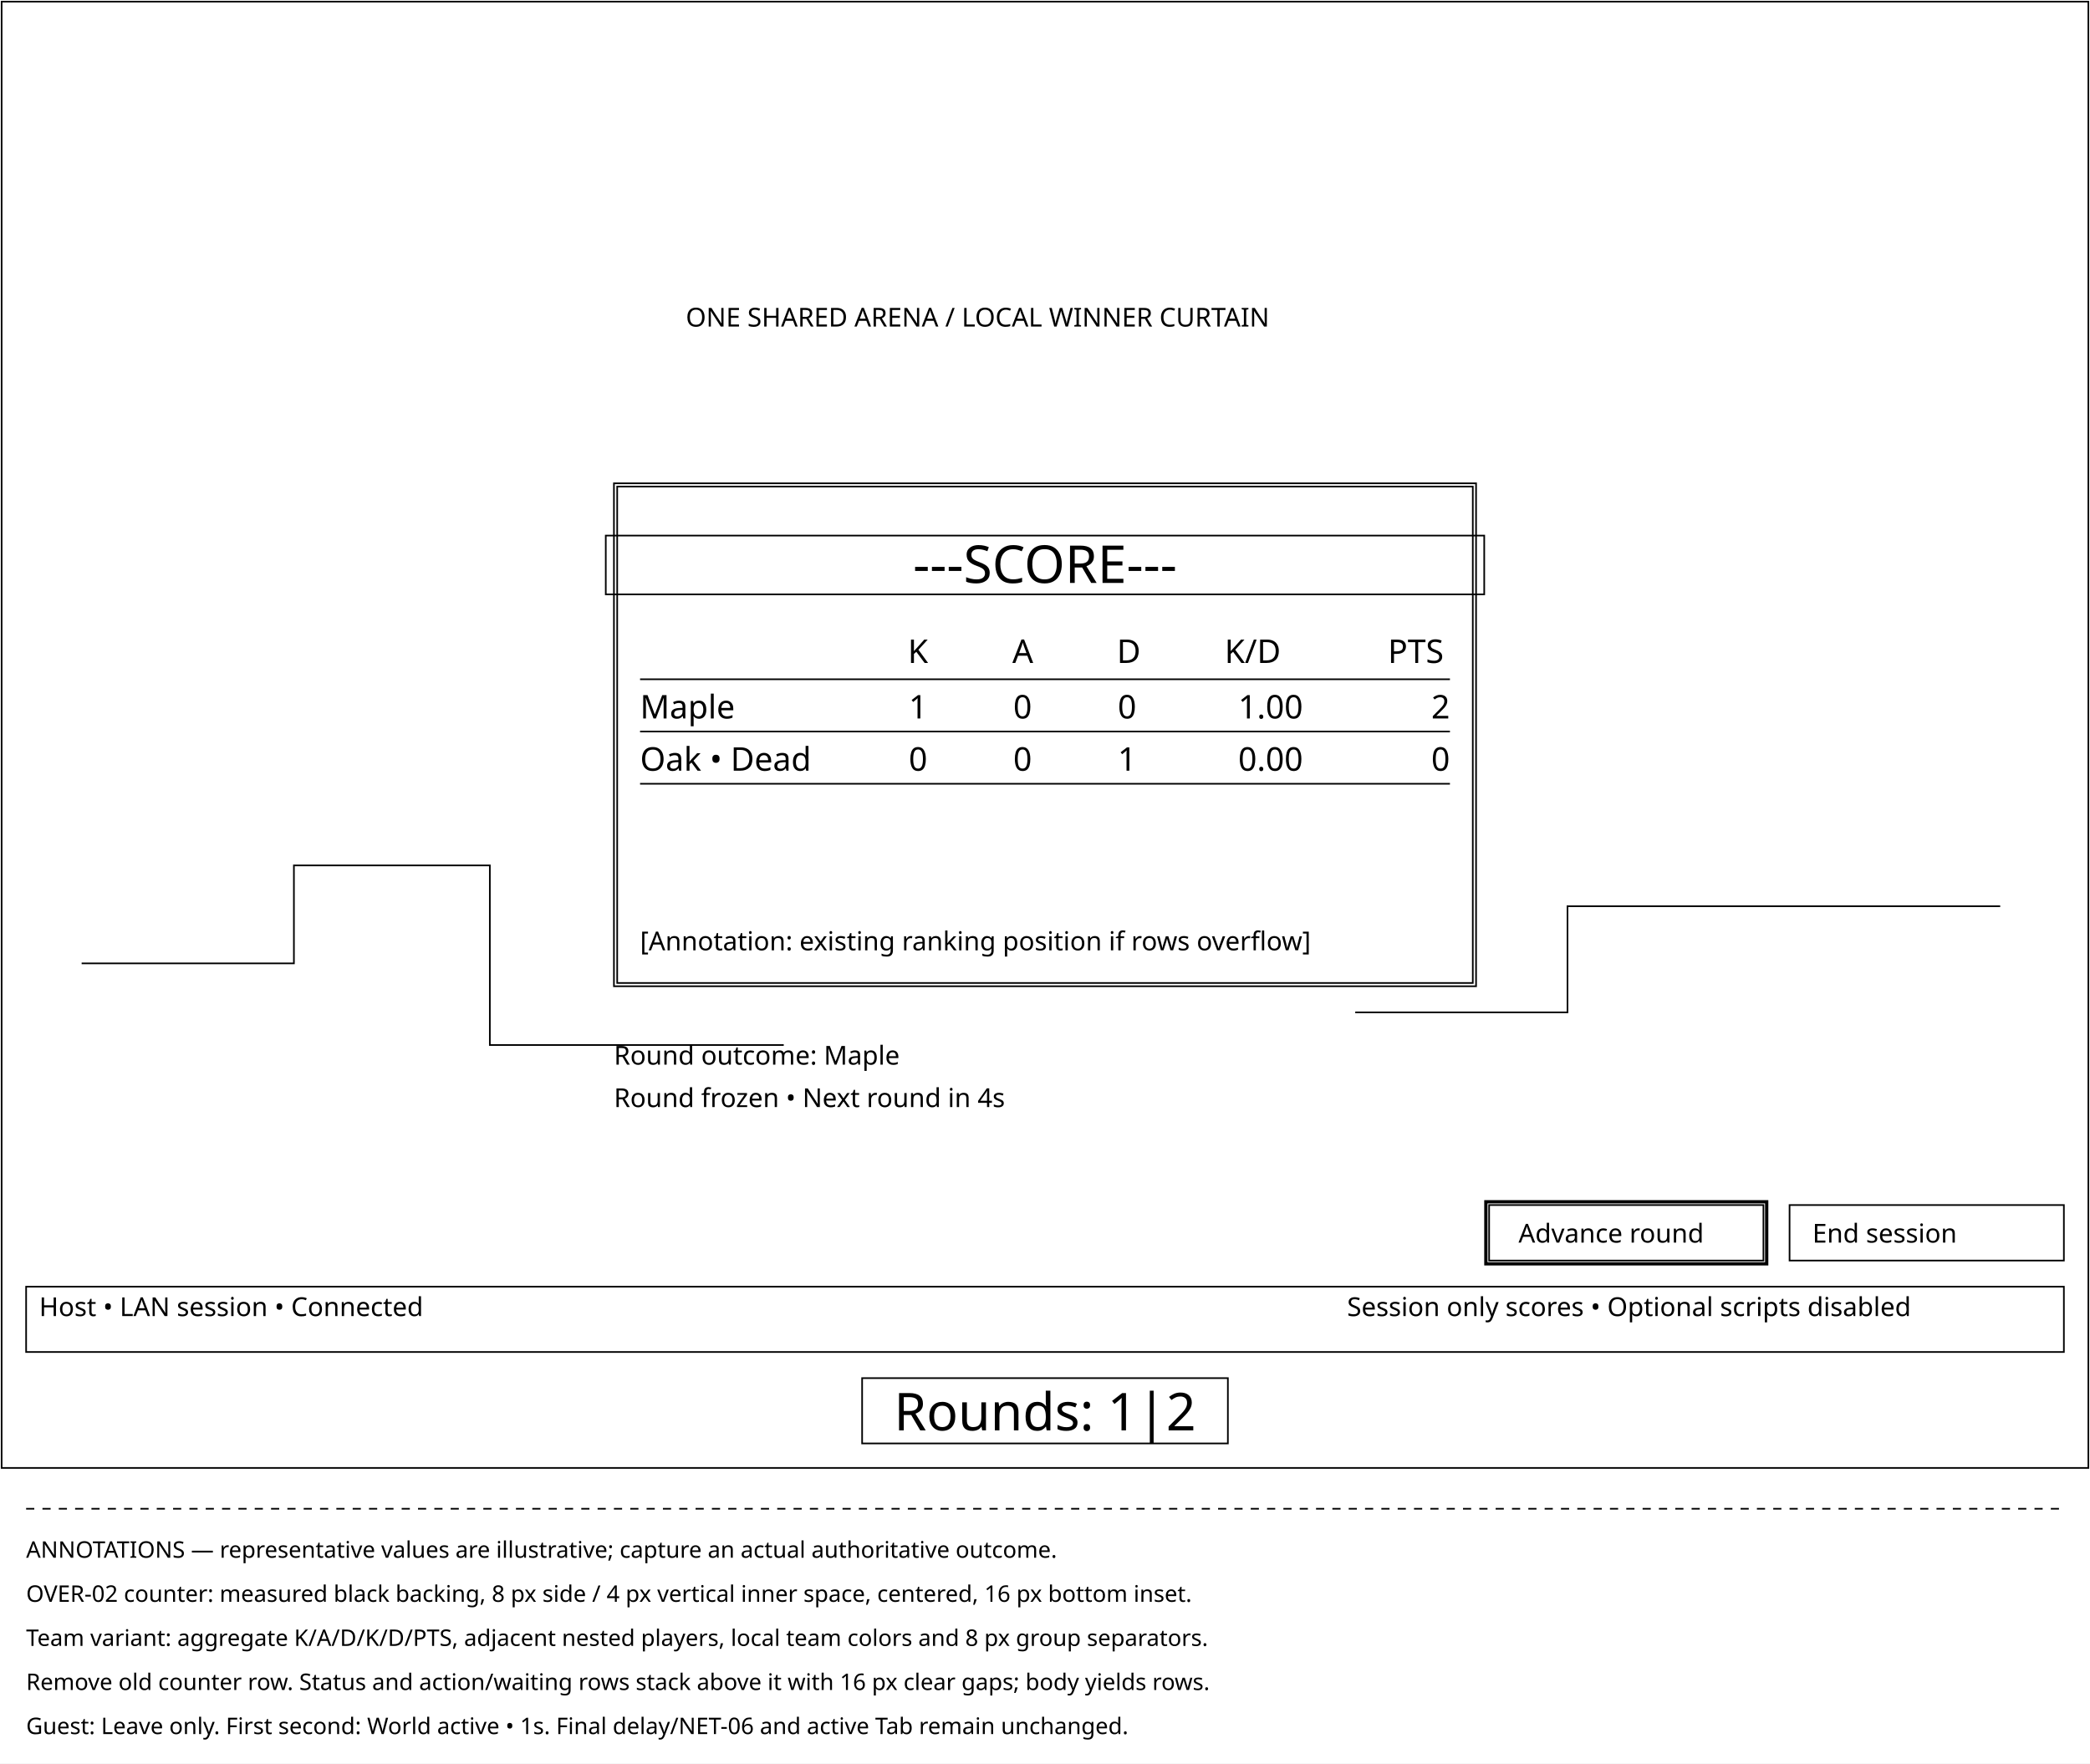
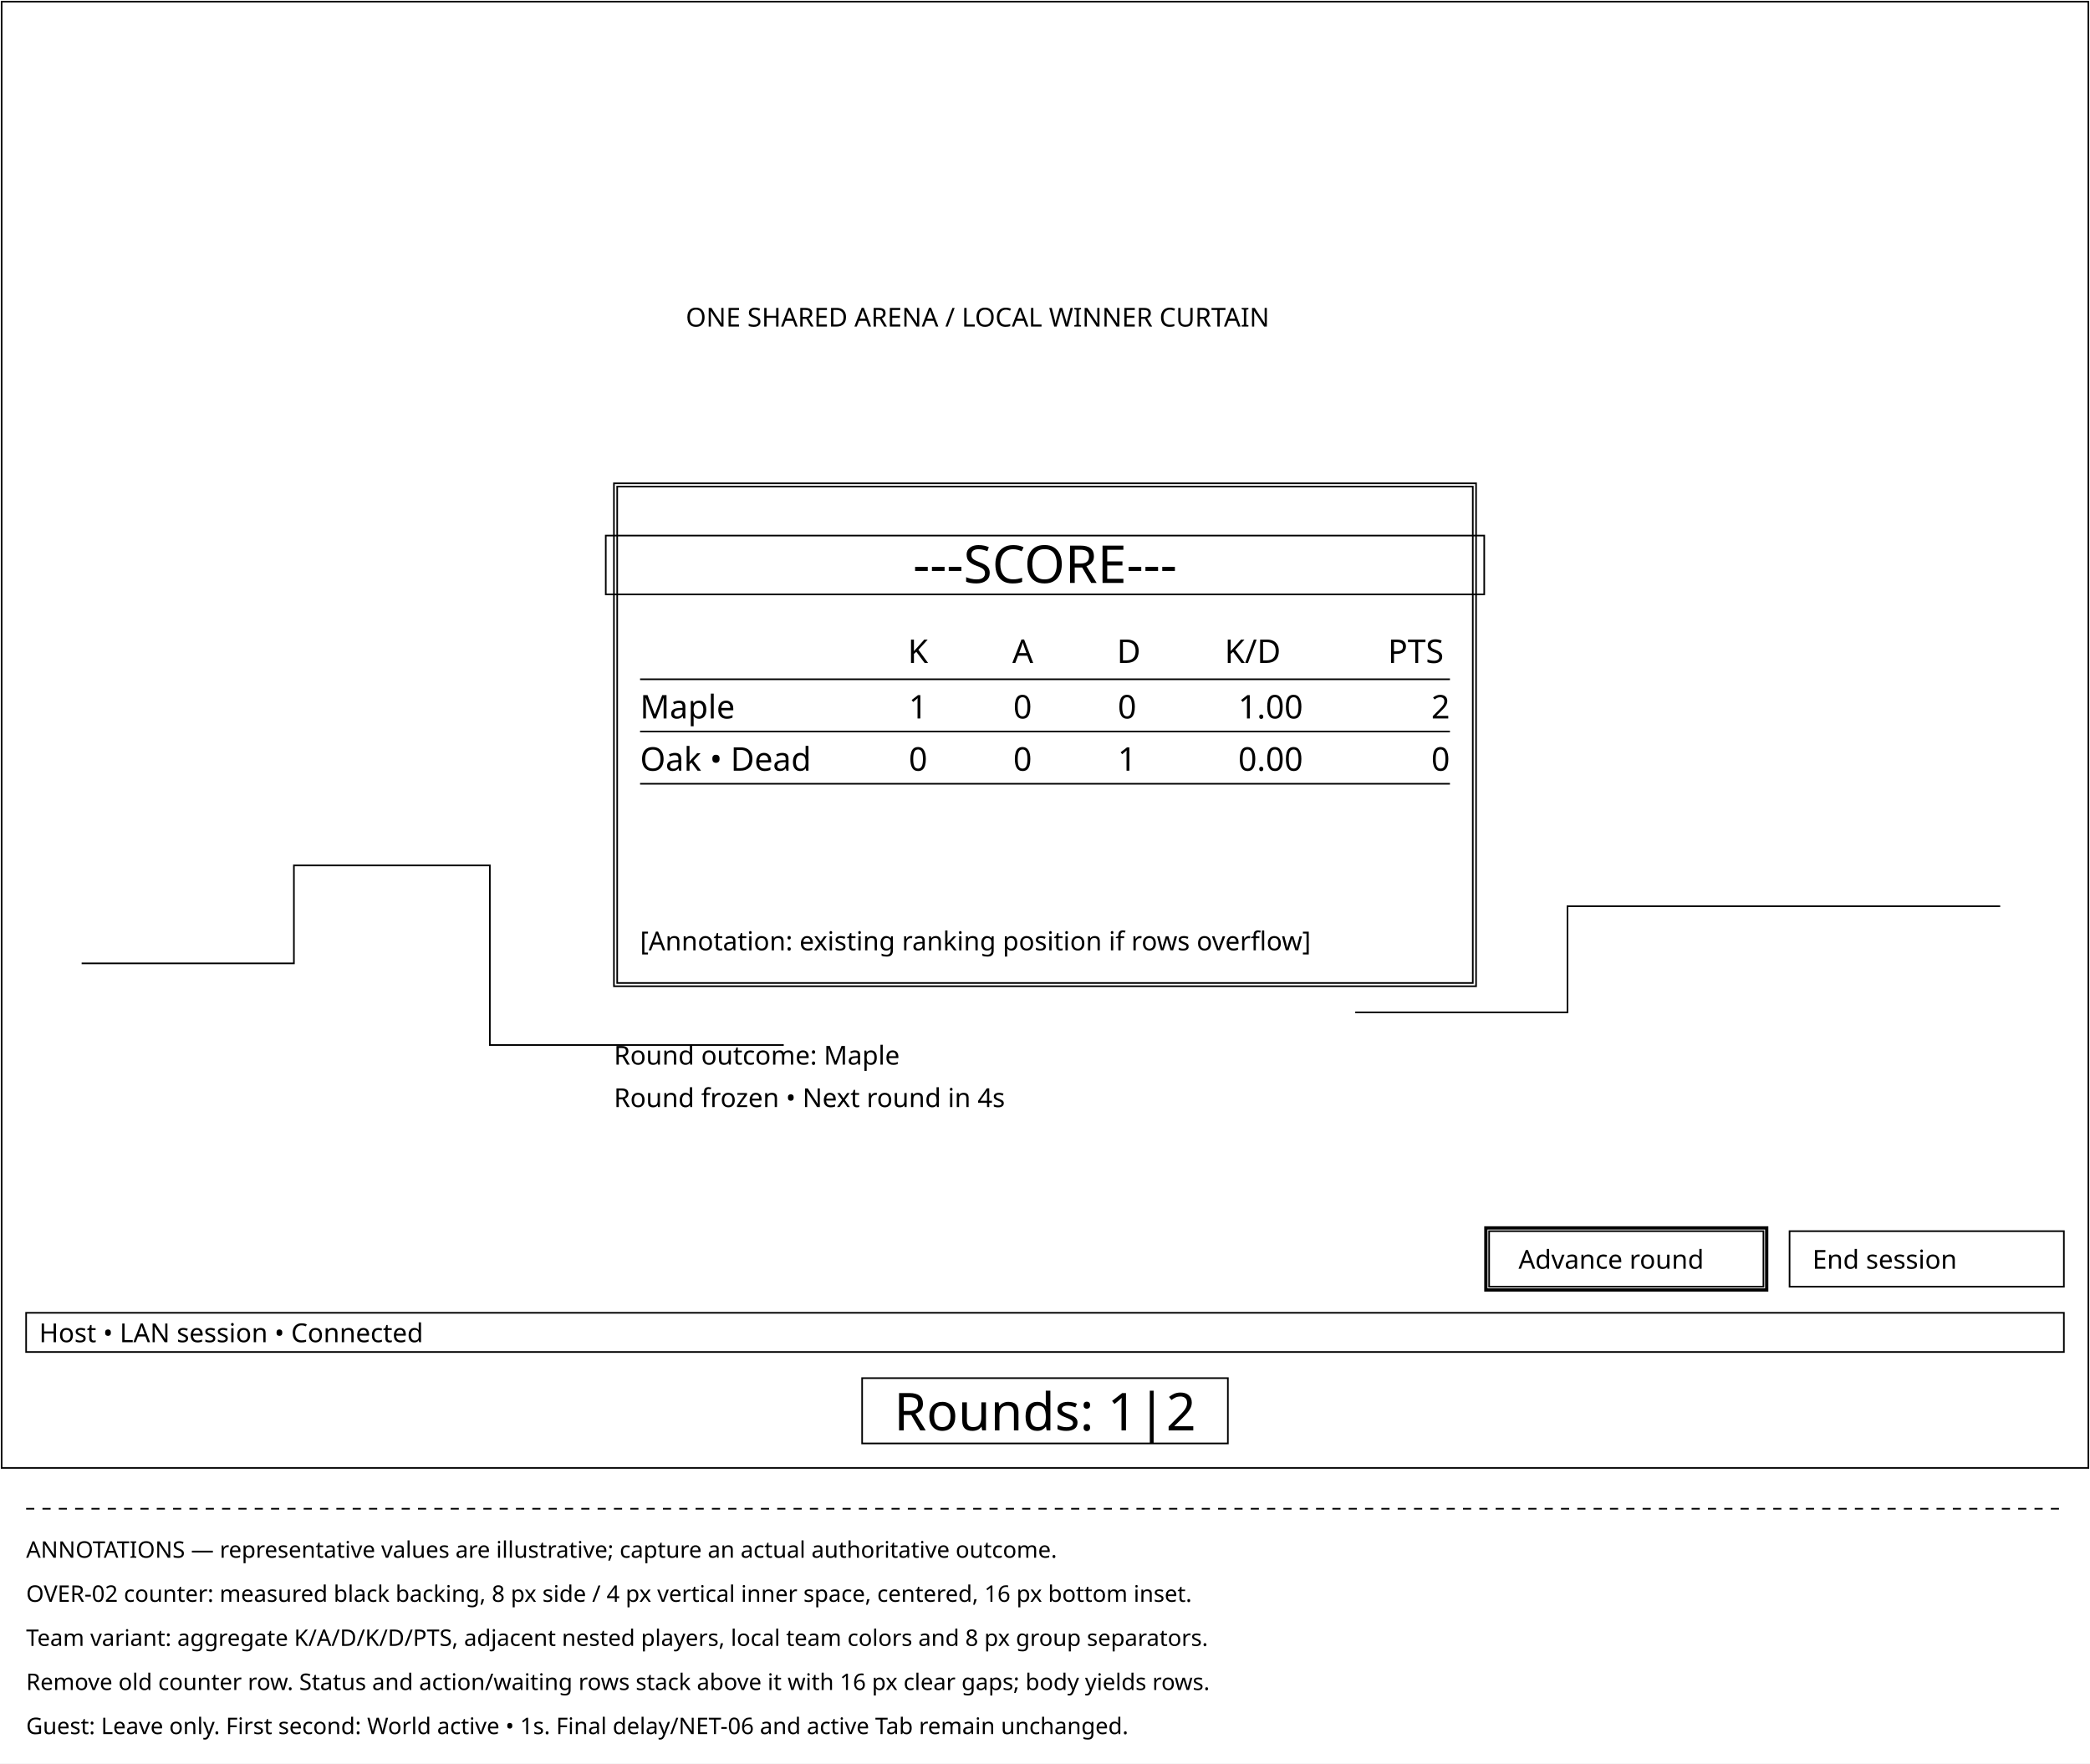
<svg xmlns="http://www.w3.org/2000/svg" width="1280" height="1080" viewBox="0 0 1280 1080">
  <rect width="1280" height="1080" fill="white" />
  <g fill="none" stroke="black">
    <rect x="1" y="1" width="1278" height="898" />
    <rect x="376" y="296" width="528" height="308" />
    <rect x="378" y="298" width="524" height="304" />
    <rect x="371" y="328" width="538" height="36" />
    <path d="M392 416H888 M392 448H888 M392 480H888" />
    <path d="M50 590H180V530H300V640H480 M830 620H960V555H1225" />
-     <rect x="912" y="738" width="168" height="34" />
-     <rect x="1096" y="738" width="168" height="34" />
-     <rect x="910" y="736" width="172" height="38" stroke-width="2" />
-     <rect x="16" y="788" width="1248" height="40" />
+     <rect x="912" y="754" width="168" height="34" />
+     <rect x="1096" y="754" width="168" height="34" />
+     <rect x="910" y="752" width="172" height="38" stroke-width="2" />
+     <rect x="16" y="804" width="1248" height="24" />
    <rect x="528" y="844" width="224" height="40" />
    <path d="M16 924H1264" stroke-dasharray="5 5" />
  </g>
  <g fill="black" font-family="sans-serif" font-size="32">
    <text x="640" y="876" text-anchor="middle">Rounds: 1|2</text>
    <text x="640" y="357" text-anchor="middle">---SCORE---</text>
  </g>
  <g fill="black" font-family="sans-serif" font-size="20">
    <text x="556" y="406">K</text>
    <text x="620" y="406">A</text>
    <text x="684" y="406">D</text>
    <text x="750" y="406">K/D</text>
    <text x="850" y="406">PTS</text>
    <text x="392" y="440">Maple</text>
    <text x="568" y="440" text-anchor="end">1</text>
    <text x="632" y="440" text-anchor="end">0</text>
    <text x="696" y="440" text-anchor="end">0</text>
    <text x="798" y="440" text-anchor="end">1.00</text>
    <text x="888" y="440" text-anchor="end">2</text>
    <text x="392" y="472">Oak • Dead</text>
    <text x="568" y="472" text-anchor="end">0</text>
    <text x="632" y="472" text-anchor="end">0</text>
    <text x="696" y="472" text-anchor="end">1</text>
    <text x="798" y="472" text-anchor="end">0.00</text>
    <text x="888" y="472" text-anchor="end">0</text>
  </g>
  <g fill="black" font-family="sans-serif" font-size="16">
    <text x="392" y="582">[Annotation: existing ranking position if rows overflow]</text>
    <text x="376" y="652">Round outcome: Maple</text>
    <text x="376" y="678">Round frozen • Next round in 4s</text>
    <text x="420" y="200">ONE SHARED ARENA / LOCAL WINNER CURTAIN</text>
-     <text x="930" y="761">Advance round</text>
-     <text x="1110" y="761">End session</text>
-     <text x="24" y="806">Host • LAN session • Connected</text>
-     <text x="825" y="806">Session only scores • Optional scripts disabled</text>
+     <text x="930" y="777">Advance round</text>
+     <text x="1110" y="777">End session</text>
+     <text x="24" y="822">Host • LAN session • Connected</text>
  </g>
  <g fill="black" font-family="sans-serif" font-size="14">
    <text x="16" y="954">ANNOTATIONS — representative values are illustrative; capture an actual authoritative outcome.</text>
    <text x="16" y="981">OVER-02 counter: measured black backing, 8 px side / 4 px vertical inner space, centered, 16 px bottom inset.</text>
    <text x="16" y="1008">Team variant: aggregate K/A/D/K/D/PTS, adjacent nested players, local team colors and 8 px group separators.</text>
    <text x="16" y="1035">Remove old counter row. Status and action/waiting rows stack above it with 16 px clear gaps; body yields rows.</text>
    <text x="16" y="1062">Guest: Leave only. First second: World active • 1s. Final delay/NET-06 and active Tab remain unchanged.</text>
  </g>
</svg>
